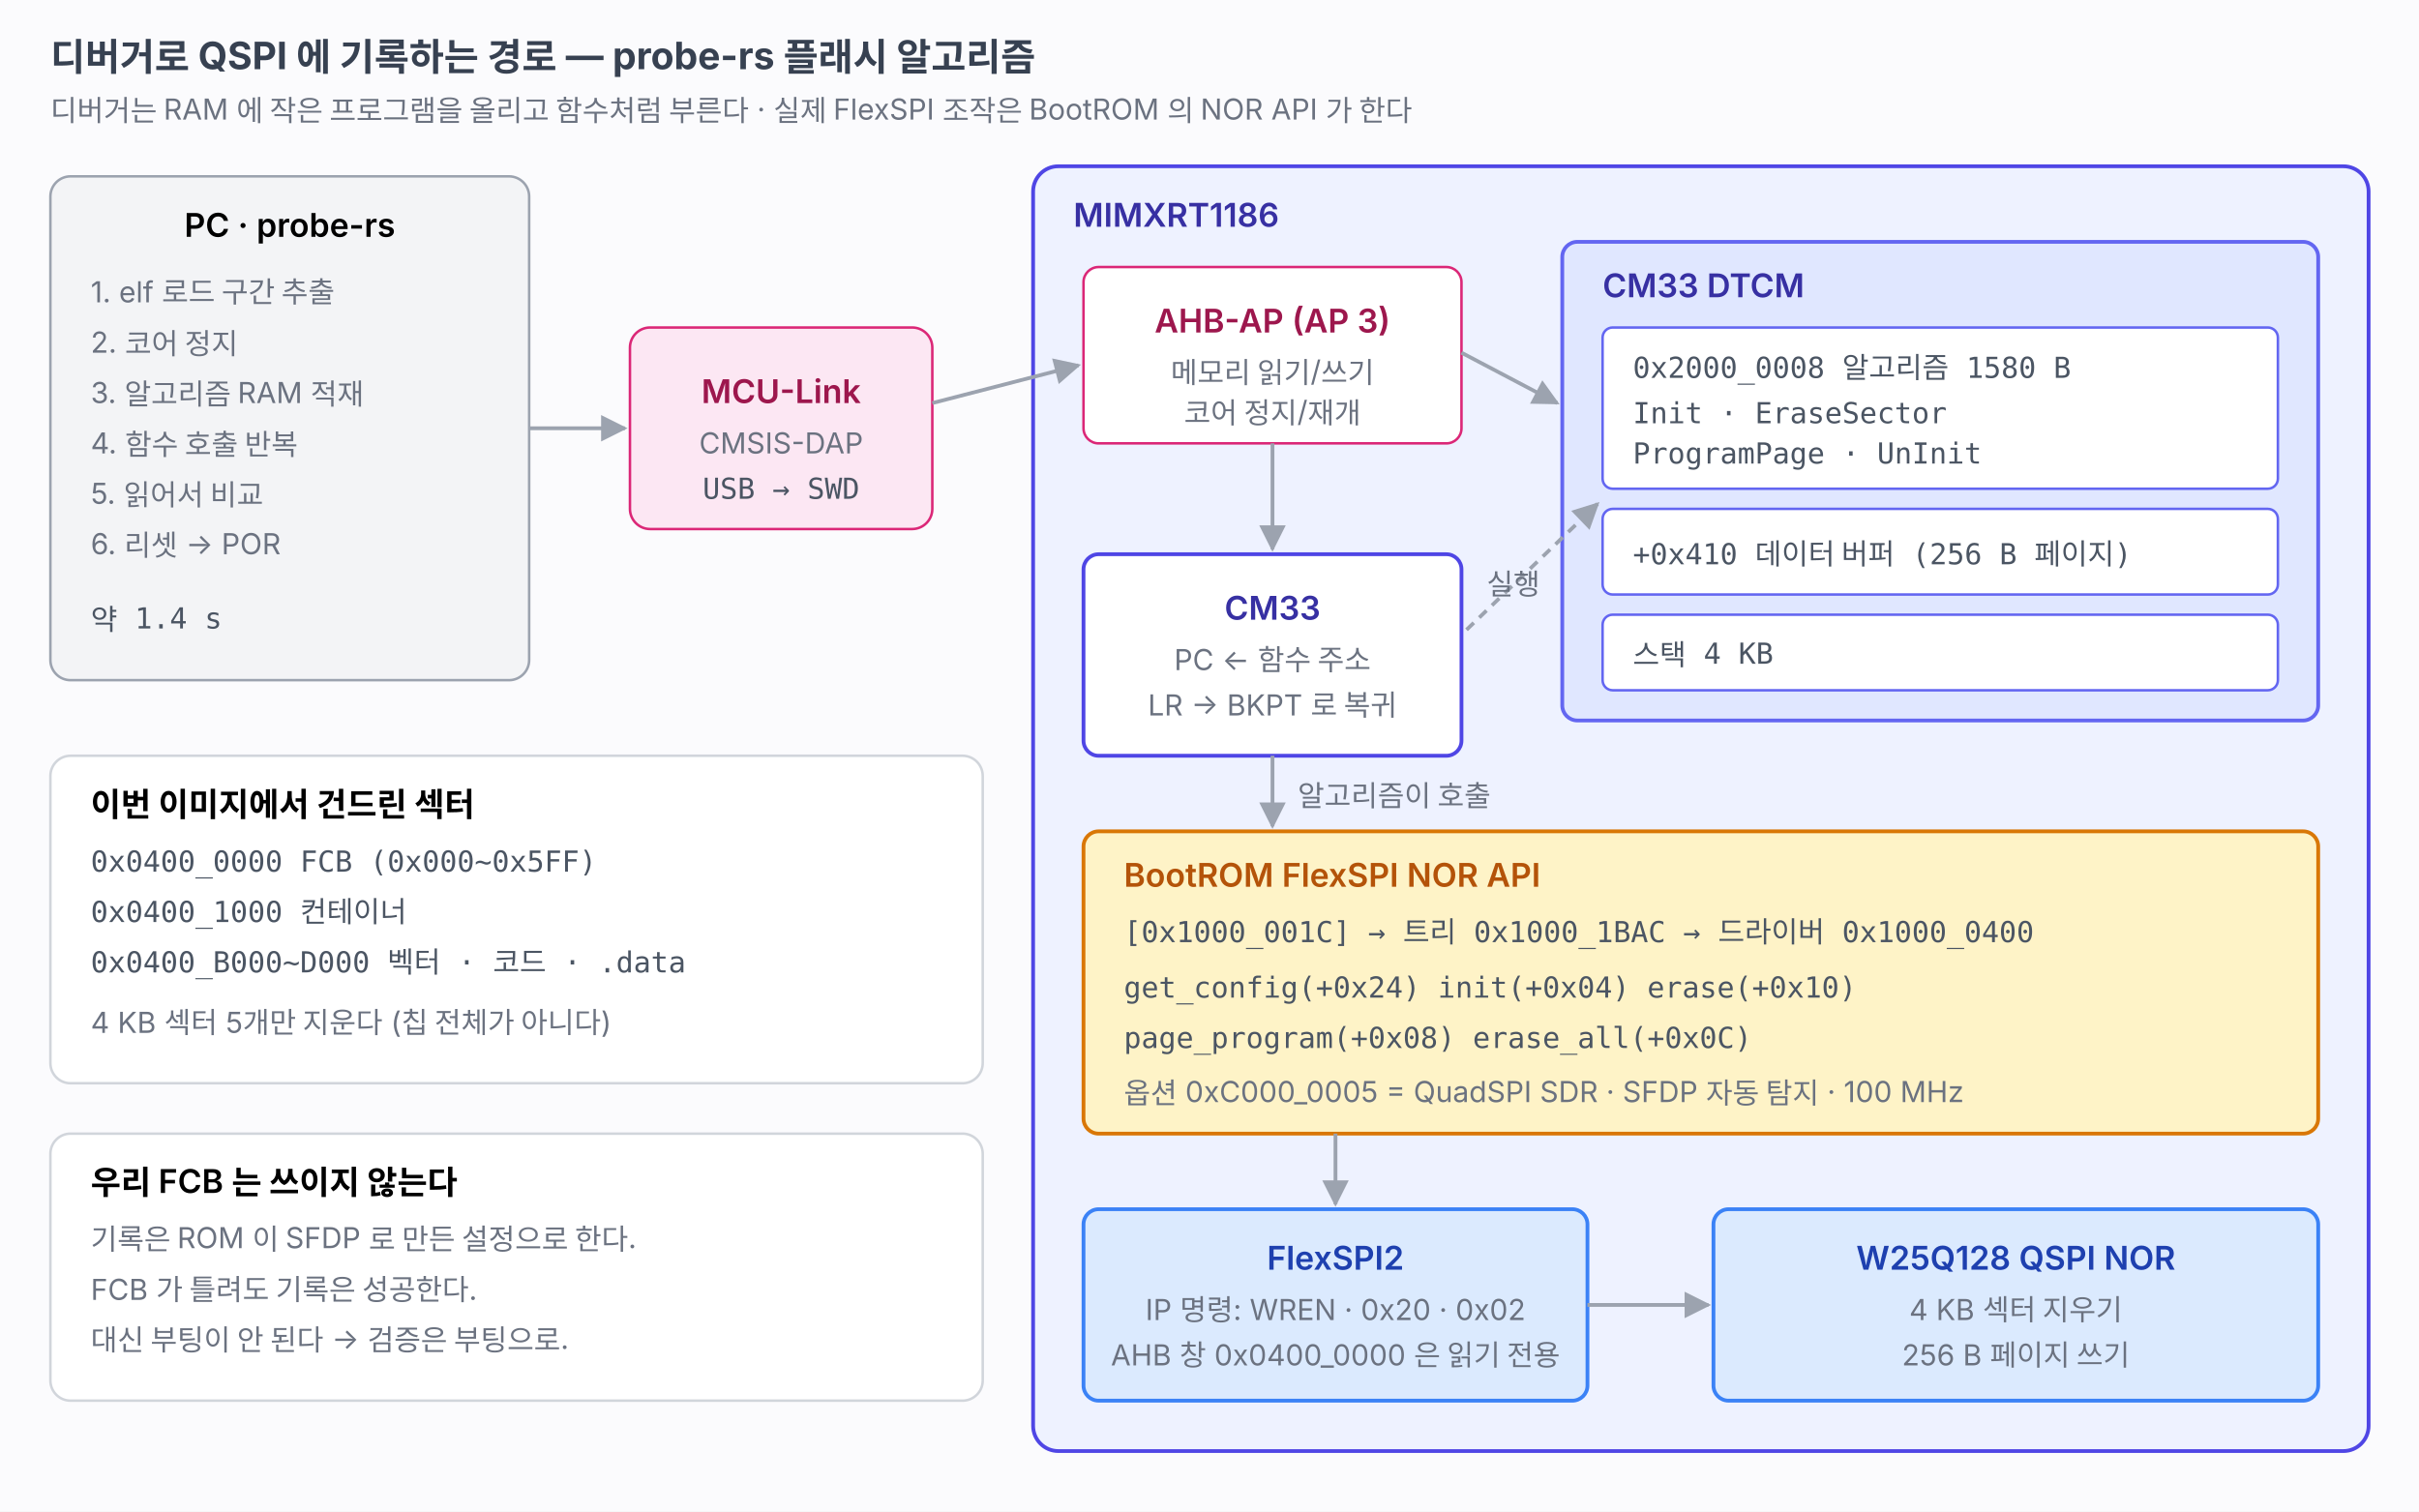
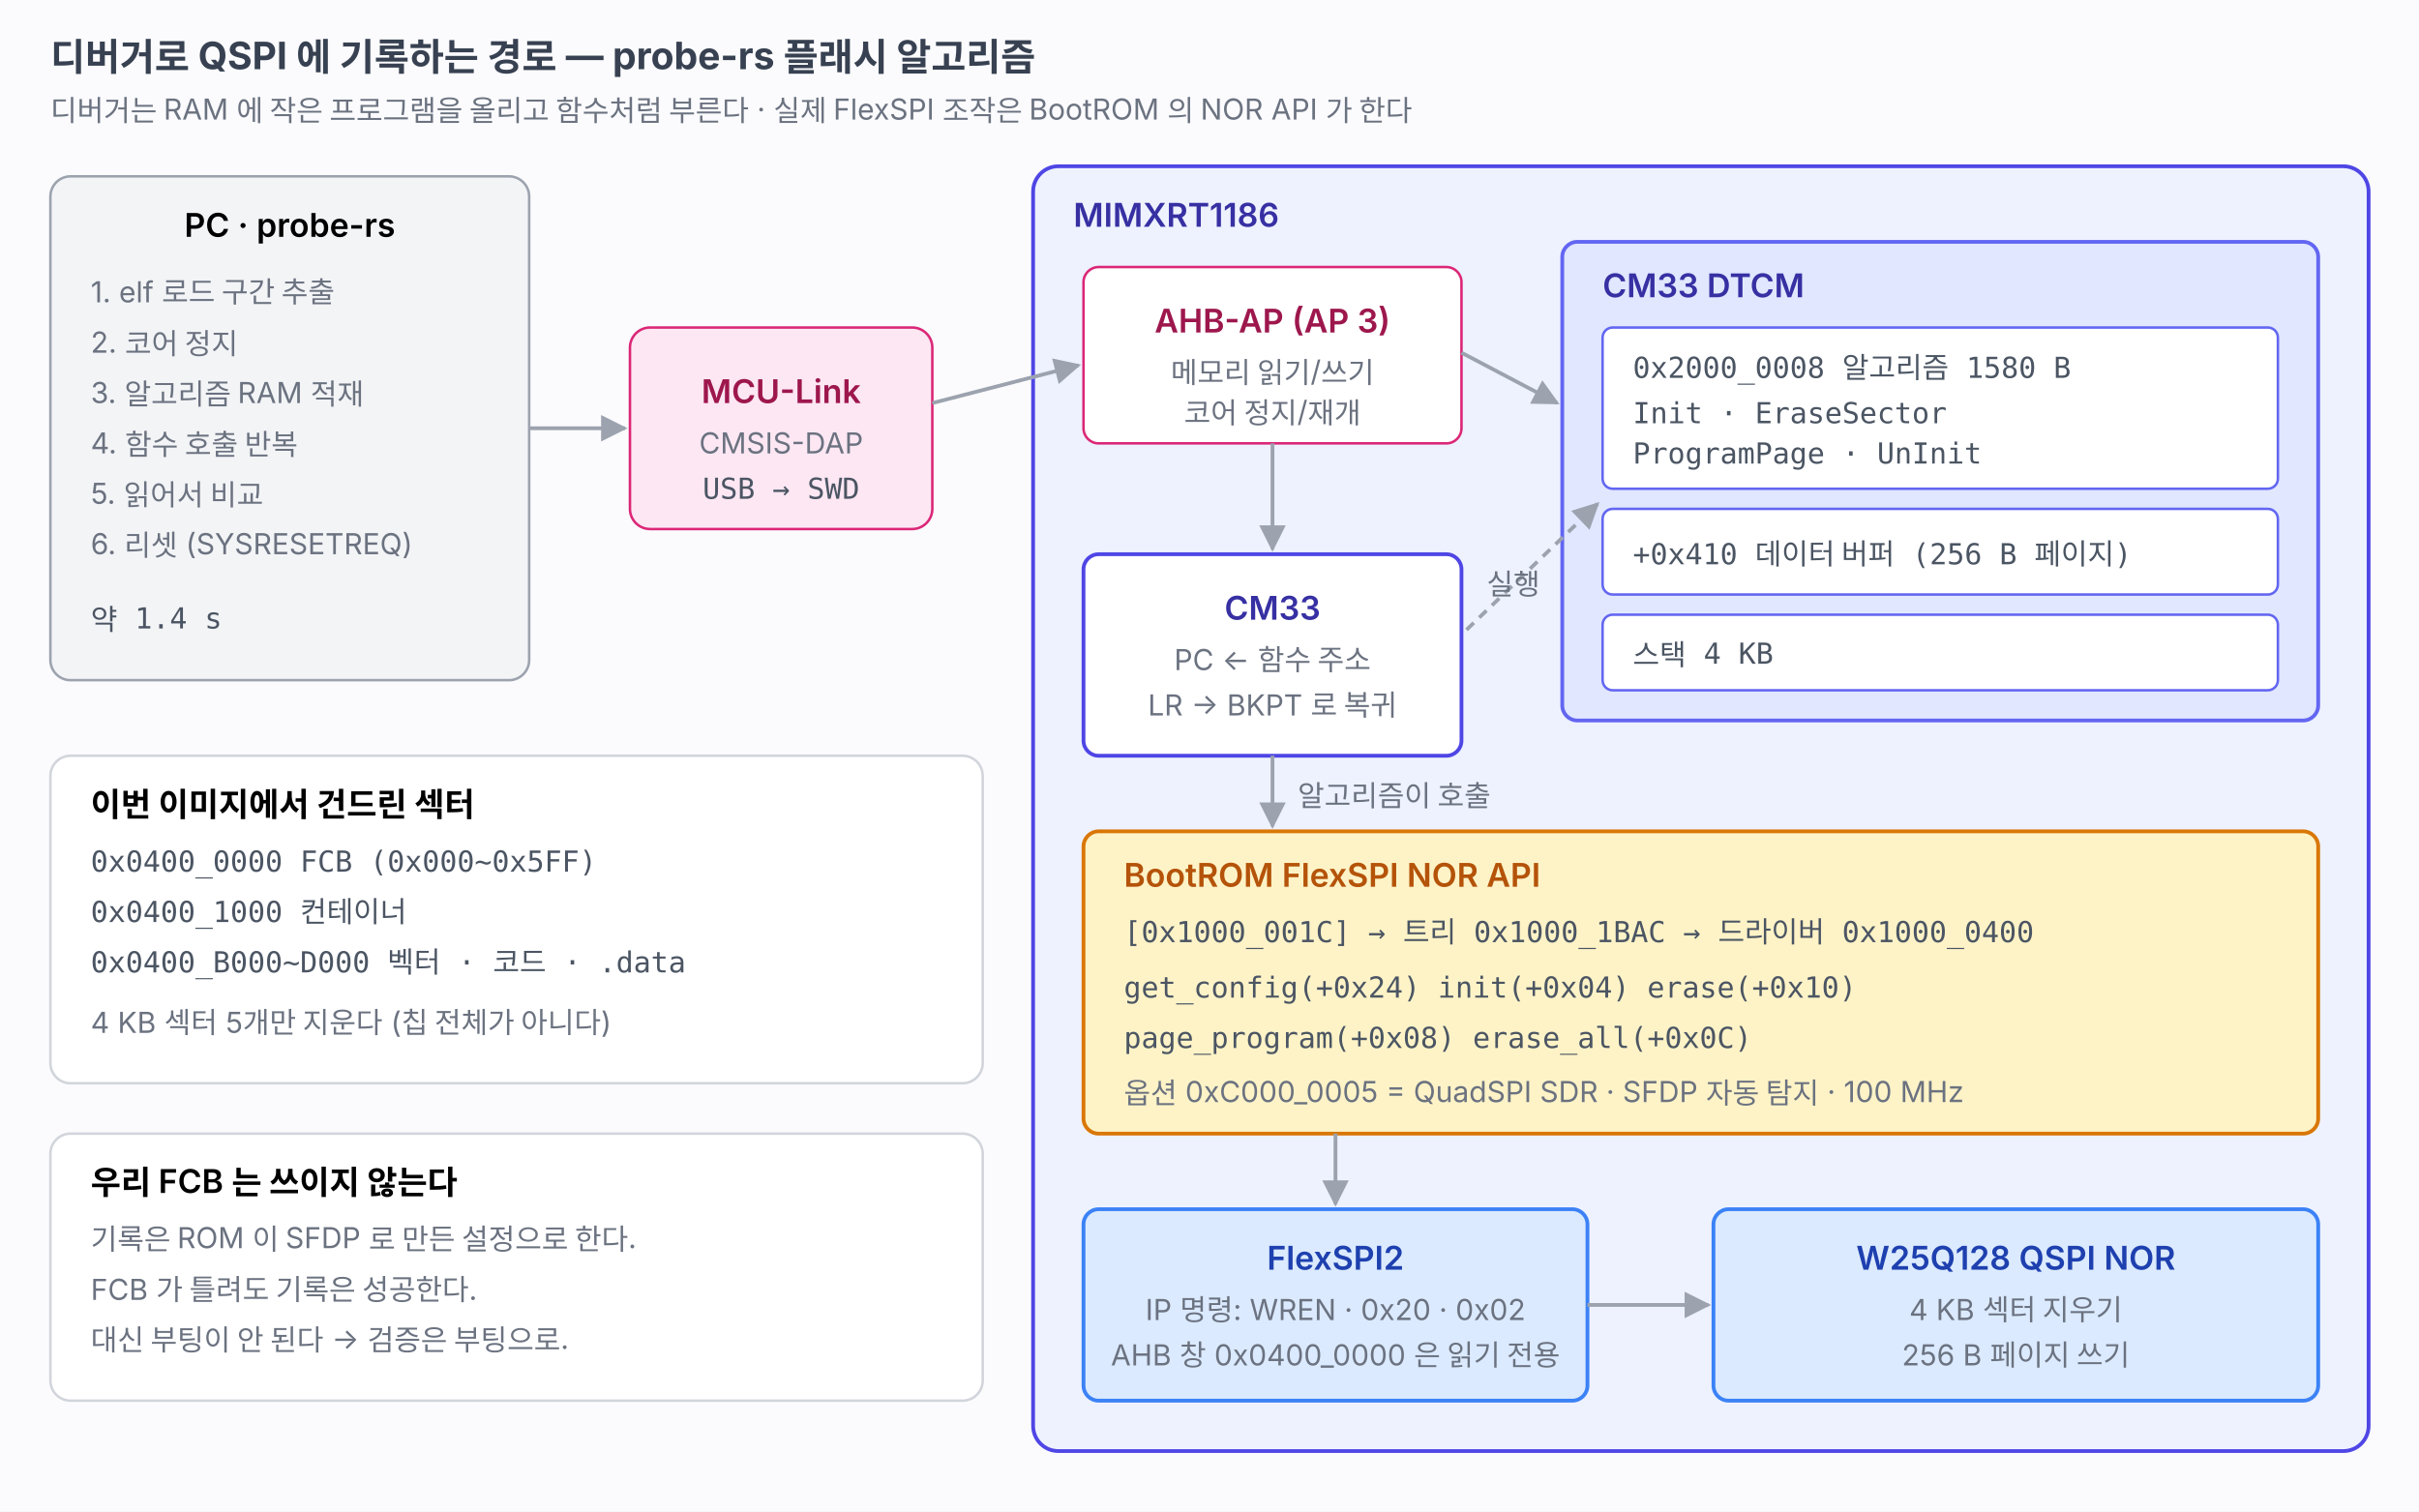
<svg xmlns="http://www.w3.org/2000/svg" viewBox="0 0 960 600" width="960" height="600" font-family="-apple-system, BlinkMacSystemFont, 'Segoe UI', 'Noto Sans KR', 'Apple SD Gothic Neo', sans-serif">
  <style>
    .b   { font-size: 13px; font-weight: 600; }
    .s   { font-size: 11.5px; fill: #6b7280; }
    .m   { font-size: 11.5px; font-family: ui-monospace, Menlo, Consolas, monospace; fill: #4b5563; }
    .ttl { font-size: 15px; font-weight: 700; fill: #374151; }
  </style>
  <defs>
    <marker id="a" viewBox="0 0 10 10" refX="9" refY="5" markerWidth="7" markerHeight="7" orient="auto">
      <path d="M0,0 L10,5 L0,10 z" fill="#9ca3af" />
    </marker>
  </defs>
  <rect x="0" y="0" width="960" height="600" fill="#fbfbfd" />
  <text x="20" y="28" class="ttl">디버거로 QSPI 에 기록하는 경로 — probe-rs 플래시 알고리즘</text>
  <text x="20" y="48" class="s">디버거는 RAM 에 작은 프로그램을 올리고 함수처럼 부른다 · 실제 FlexSPI 조작은 BootROM 의 NOR API 가 한다</text>
  <rect x="20" y="70" width="190" height="200" rx="8" fill="#f3f4f6" stroke="#9ca3af" />
  <text x="115" y="94" class="b" text-anchor="middle">PC · probe-rs</text>
  <text x="36" y="120" class="s">1. elf 로드 구간 추출</text>
  <text x="36" y="140" class="s">2. 코어 정지</text>
  <text x="36" y="160" class="s">3. 알고리즘 RAM 적재</text>
  <text x="36" y="180" class="s">4. 함수 호출 반복</text>
  <text x="36" y="200" class="s">5. 읽어서 비교</text>
-   <text x="36" y="220" class="s">6. 리셋 → POR</text>
+   <text x="36" y="220" class="s">6. 리셋 (SYSRESETREQ)</text>
  <text x="36" y="250" class="m">약 1.4 s</text>
  <rect x="250" y="130" width="120" height="80" rx="8" fill="#fce7f3" stroke="#db2777" />
  <text x="310" y="160" class="b" text-anchor="middle" fill="#9d174d">MCU-Link</text>
  <text x="310" y="180" class="s" text-anchor="middle">CMSIS-DAP</text>
  <text x="310" y="198" class="m" text-anchor="middle">USB → SWD</text>
  <line x1="210" y1="170" x2="248" y2="170" stroke="#9ca3af" stroke-width="1.5" marker-end="url(#a)" />
  <rect x="410" y="66" width="530" height="510" rx="10" fill="#eef2ff" stroke="#4f46e5" stroke-width="1.5" />
  <text x="426" y="90" class="b" fill="#3730a3">MIMXRT1186</text>
  <rect x="430" y="106" width="150" height="70" rx="6" fill="#ffffff" stroke="#db2777" />
  <text x="505" y="132" class="b" text-anchor="middle" fill="#9d174d">AHB-AP (AP 3)</text>
  <text x="505" y="152" class="s" text-anchor="middle">메모리 읽기/쓰기</text>
  <text x="505" y="168" class="s" text-anchor="middle">코어 정지/재개</text>
  <line x1="370" y1="160" x2="428" y2="145" stroke="#9ca3af" stroke-width="1.5" marker-end="url(#a)" />
  <rect x="620" y="96" width="300" height="190" rx="6" fill="#e0e7ff" stroke="#6366f1" stroke-width="1.5" />
  <text x="636" y="118" class="b" fill="#3730a3">CM33 DTCM</text>
  <rect x="636" y="130" width="268" height="64" rx="4" fill="#ffffff" stroke="#6366f1" />
  <text x="648" y="150" class="m">0x2000_0008  알고리즘 1580 B</text>
  <text x="648" y="168" class="m">Init · EraseSector</text>
  <text x="648" y="184" class="m">ProgramPage · UnInit</text>
  <rect x="636" y="202" width="268" height="34" rx="4" fill="#ffffff" stroke="#6366f1" />
  <text x="648" y="224" class="m">+0x410  데이터 버퍼 (256 B 페이지)</text>
  <rect x="636" y="244" width="268" height="30" rx="4" fill="#ffffff" stroke="#6366f1" />
  <text x="648" y="264" class="m">스택 4 KB</text>
  <line x1="580" y1="140" x2="618" y2="160" stroke="#9ca3af" stroke-width="1.5" marker-end="url(#a)" />
  <rect x="430" y="220" width="150" height="80" rx="6" fill="#ffffff" stroke="#4f46e5" stroke-width="1.5" />
  <text x="505" y="246" class="b" text-anchor="middle" fill="#3730a3">CM33</text>
  <text x="505" y="266" class="s" text-anchor="middle">PC ← 함수 주소</text>
  <text x="505" y="284" class="s" text-anchor="middle">LR → BKPT 로 복귀</text>
  <line x1="505" y1="176" x2="505" y2="218" stroke="#9ca3af" stroke-width="1.5" marker-end="url(#a)" />
  <line x1="582" y1="250" x2="634" y2="200" stroke="#9ca3af" stroke-width="1.5" stroke-dasharray="4 3" marker-end="url(#a)" />
  <text x="590" y="236" class="s">실행</text>
  <rect x="430" y="330" width="490" height="120" rx="6" fill="#fef3c7" stroke="#d97706" stroke-width="1.5" />
  <text x="446" y="352" class="b" fill="#b45309">BootROM FlexSPI NOR API</text>
  <text x="446" y="374" class="m">[0x1000_001C] → 트리 0x1000_1BAC → 드라이버 0x1000_0400</text>
  <text x="446" y="396" class="m">get_config(+0x24)  init(+0x04)  erase(+0x10)</text>
  <text x="446" y="416" class="m">page_program(+0x08)  erase_all(+0x0C)</text>
  <text x="446" y="438" class="s">옵션 0xC000_0005 = QuadSPI SDR · SFDP 자동 탐지 · 100 MHz</text>
  <line x1="505" y1="300" x2="505" y2="328" stroke="#9ca3af" stroke-width="1.5" marker-end="url(#a)" />
  <text x="515" y="320" class="s">알고리즘이 호출</text>
  <rect x="430" y="480" width="200" height="76" rx="6" fill="#dbeafe" stroke="#3b82f6" stroke-width="1.5" />
  <text x="530" y="504" class="b" text-anchor="middle" fill="#1e40af">FlexSPI2</text>
  <text x="530" y="524" class="s" text-anchor="middle">IP 명령: WREN · 0x20 · 0x02</text>
  <text x="530" y="542" class="s" text-anchor="middle">AHB 창 0x0400_0000 은 읽기 전용</text>
  <rect x="680" y="480" width="240" height="76" rx="6" fill="#dbeafe" stroke="#3b82f6" stroke-width="1.5" />
  <text x="800" y="504" class="b" text-anchor="middle" fill="#1e40af">W25Q128 QSPI NOR</text>
  <text x="800" y="524" class="s" text-anchor="middle">4 KB 섹터 지우기</text>
  <text x="800" y="542" class="s" text-anchor="middle">256 B 페이지 쓰기</text>
  <line x1="530" y1="450" x2="530" y2="478" stroke="#9ca3af" stroke-width="1.5" marker-end="url(#a)" />
  <line x1="630" y1="518" x2="678" y2="518" stroke="#9ca3af" stroke-width="1.5" marker-end="url(#a)" />
  <rect x="20" y="300" width="370" height="130" rx="8" fill="#ffffff" stroke="#d1d5db" />
  <text x="36" y="324" class="b">이번 이미지에서 건드린 섹터</text>
  <text x="36" y="346" class="m">0x0400_0000  FCB (0x000~0x5FF)</text>
  <text x="36" y="366" class="m">0x0400_1000  컨테이너</text>
  <text x="36" y="386" class="m">0x0400_B000~D000  벡터 · 코드 · .data</text>
  <text x="36" y="410" class="s">4 KB 섹터 5개만 지운다 (칩 전체가 아니다)</text>
  <rect x="20" y="450" width="370" height="106" rx="8" fill="#ffffff" stroke="#d1d5db" />
  <text x="36" y="474" class="b">우리 FCB 는 쓰이지 않는다</text>
  <text x="36" y="496" class="s">기록은 ROM 이 SFDP 로 만든 설정으로 한다.</text>
  <text x="36" y="516" class="s">FCB 가 틀려도 기록은 성공한다.</text>
  <text x="36" y="536" class="s">대신 부팅이 안 된다 → 검증은 부팅으로.</text>
</svg>
